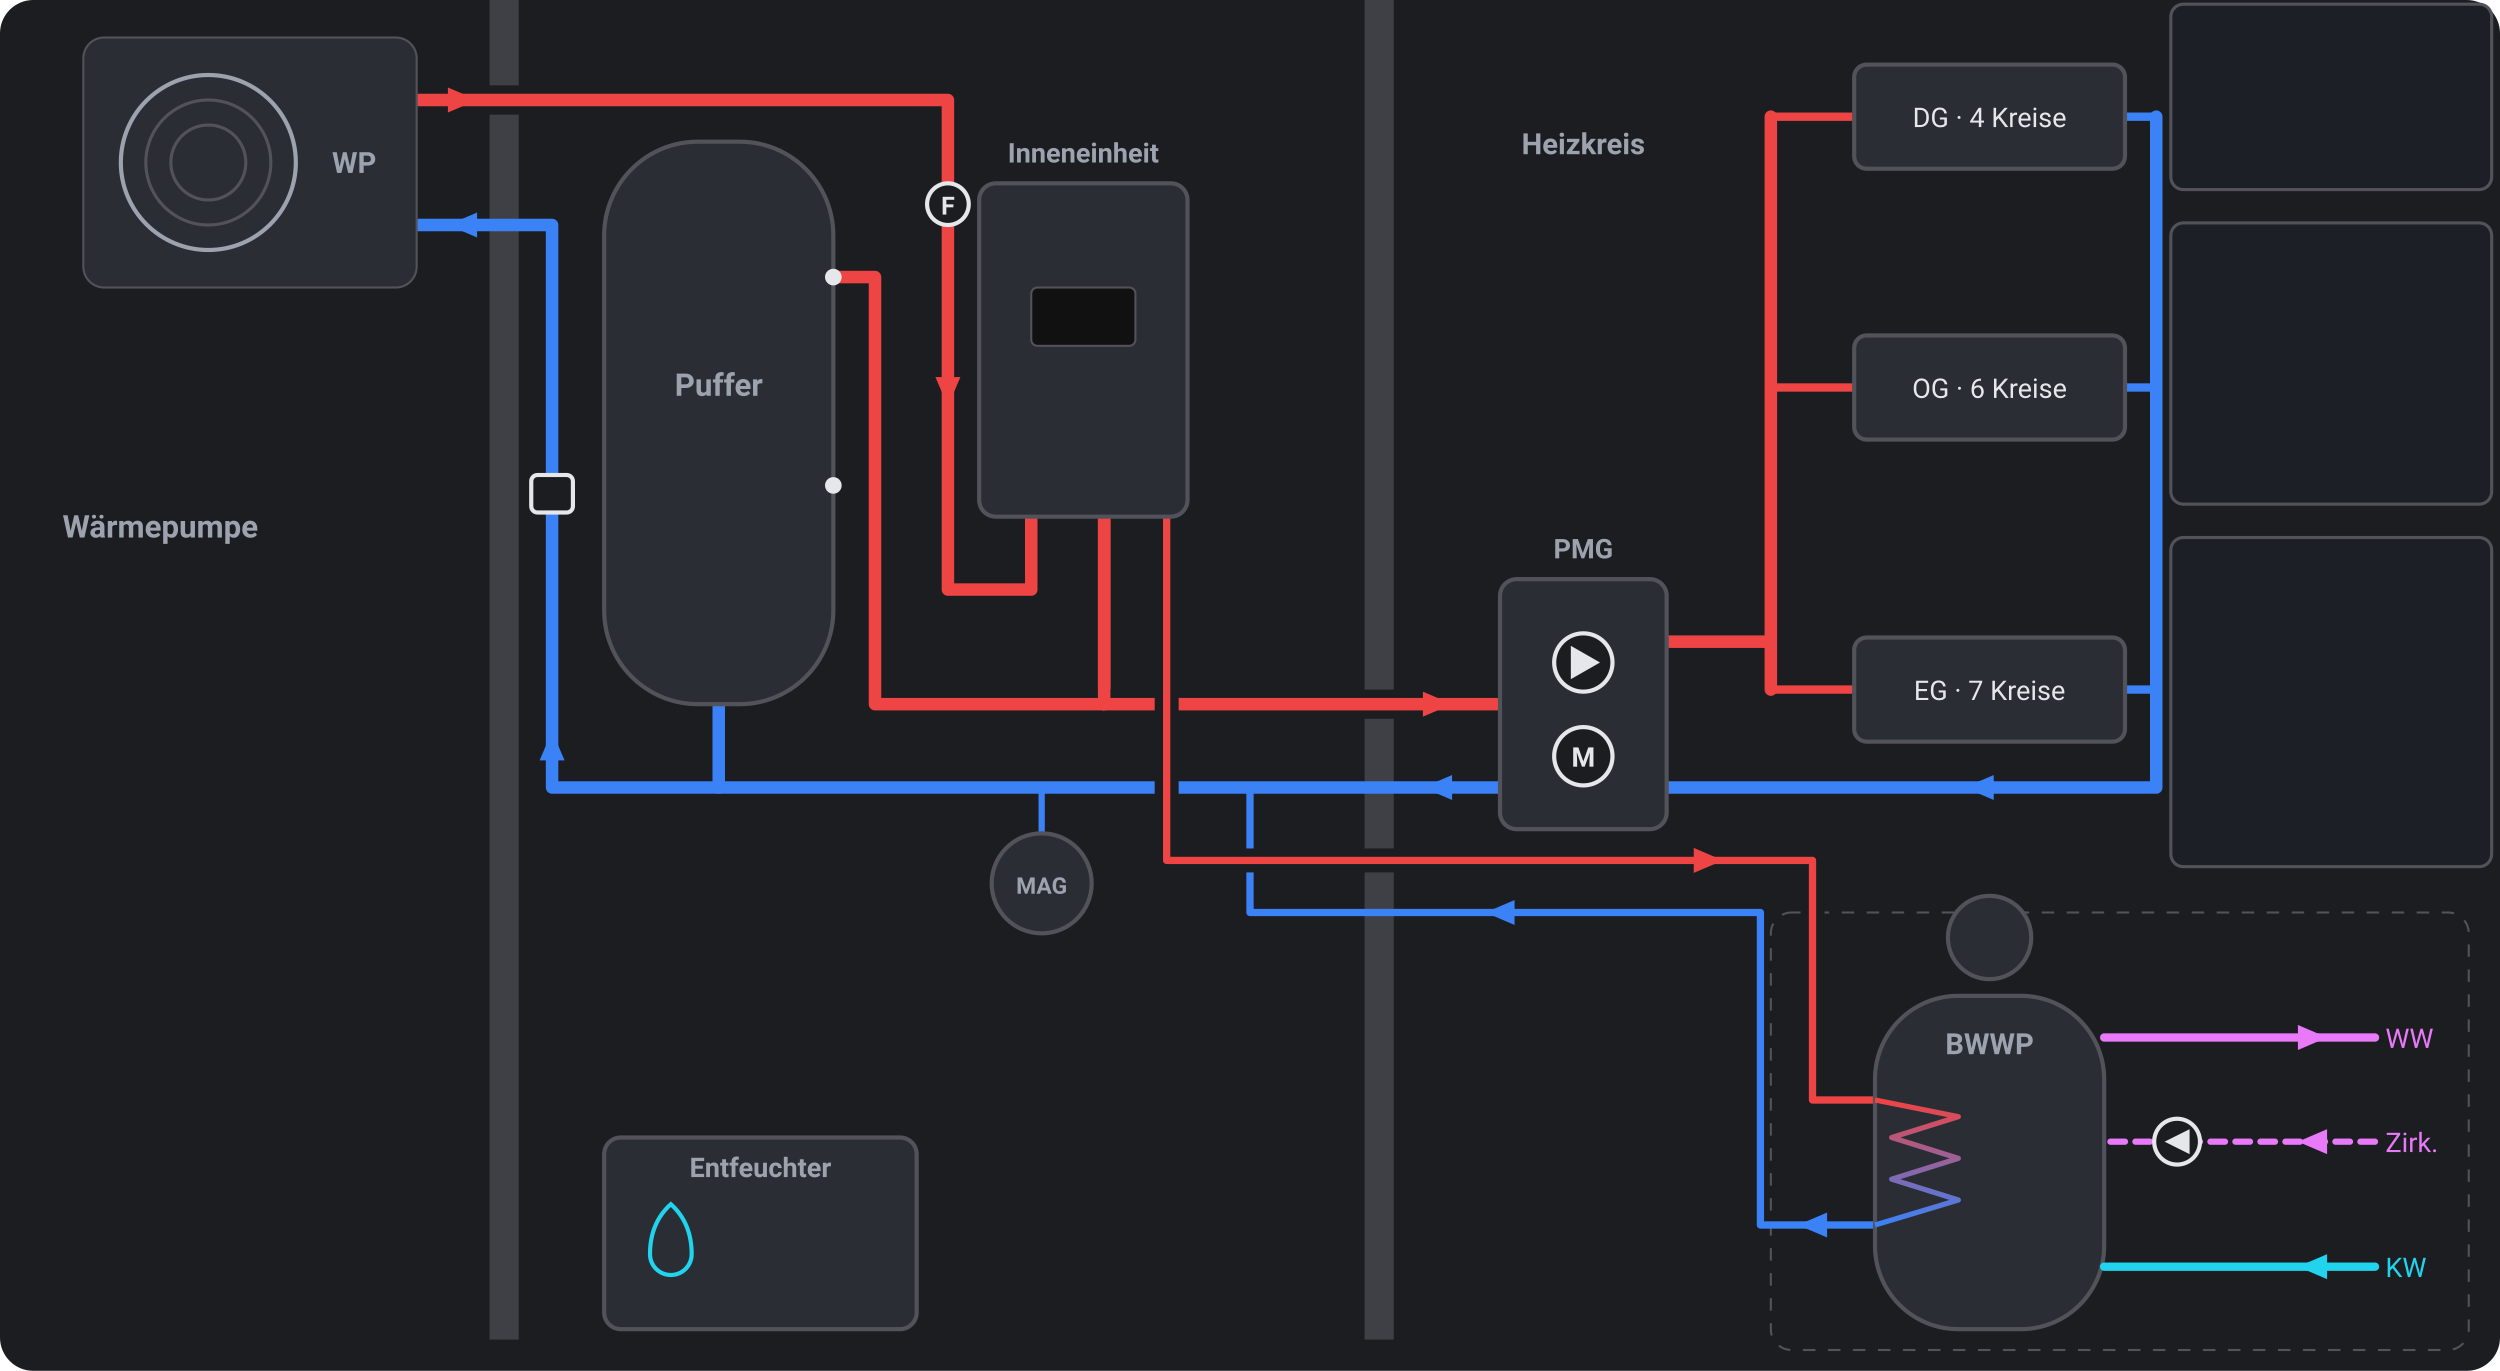
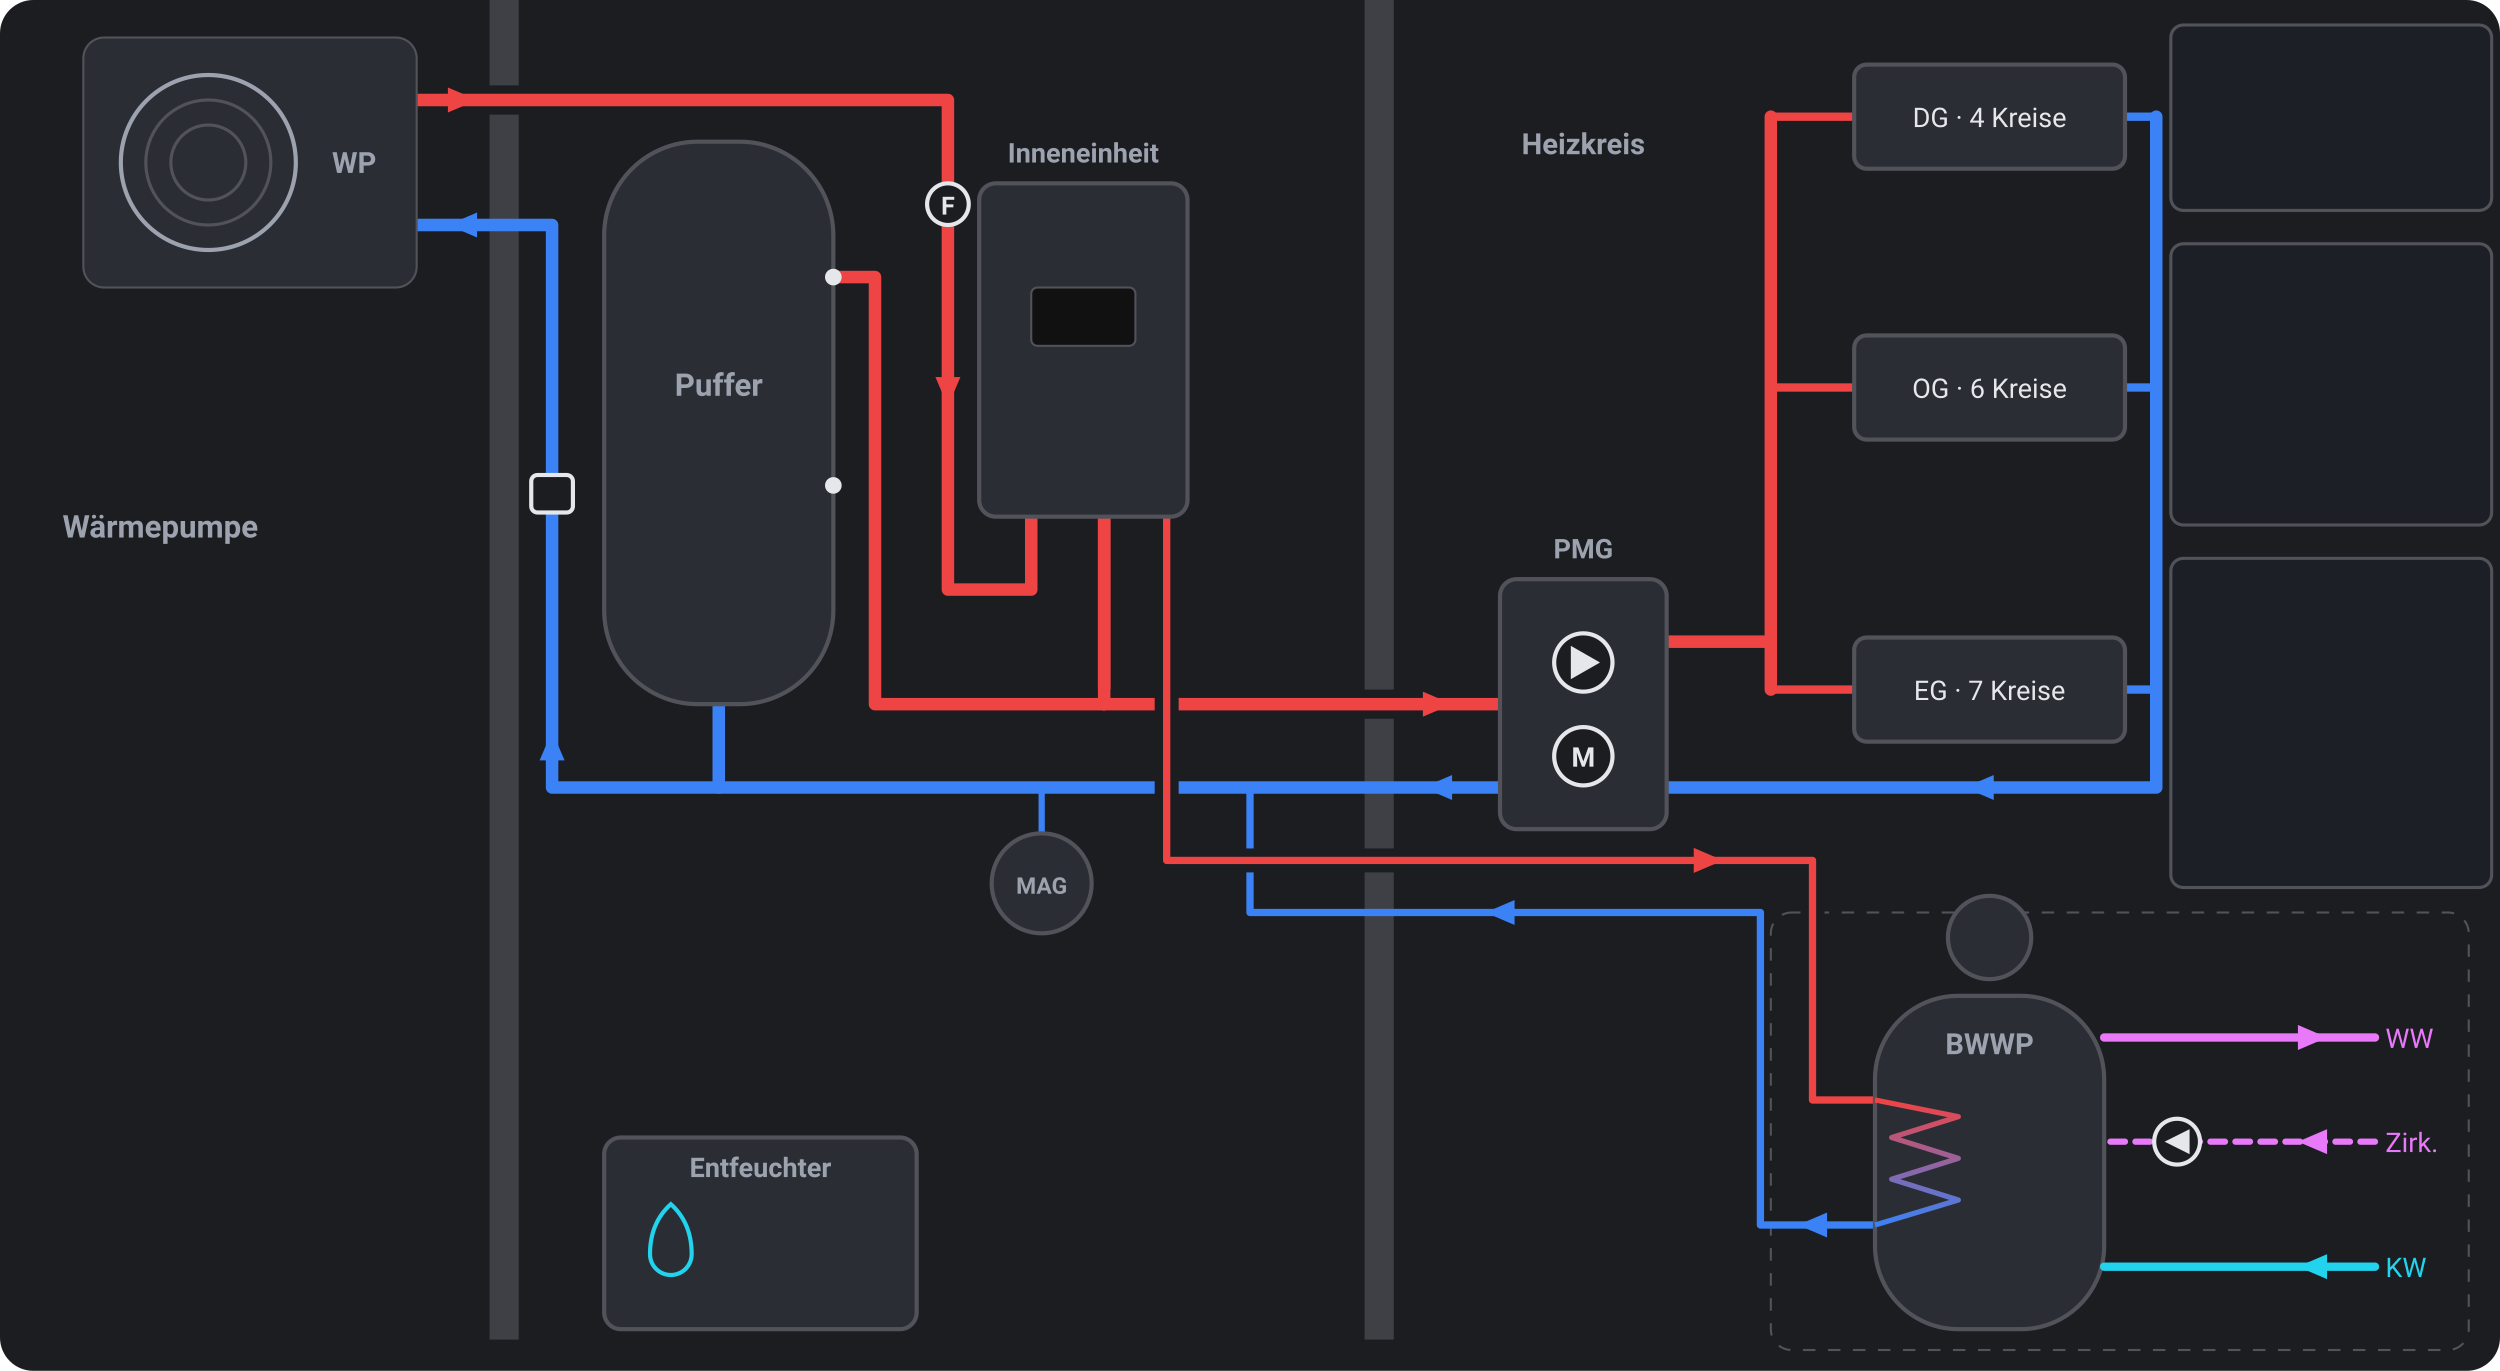
<svg xmlns="http://www.w3.org/2000/svg" viewBox="0 62 1200 658" width="1200" height="658">
  <rect y="62" width="1200" height="658" rx="16" fill="#1b1d21" />
  <rect x="235" y="62" width="14" height="643" fill="#3f3f46" />
  <rect x="655" y="62" width="14" height="643" fill="#3f3f46" />
  <rect x="850" y="500" width="335" height="210" rx="10" fill="none" stroke="#52525b" stroke-dasharray="6 6" />
  <path d="M720,440 H265 V170 H200" fill="none" stroke="#3b82f6" stroke-width="6" stroke-linejoin="round" stroke-linecap="round" />
  <path d="M345,400 V440" fill="none" stroke="#3b82f6" stroke-width="6" stroke-linejoin="round" stroke-linecap="round" />
  <path d="M900,650 H845 V500 H600 V440" fill="none" stroke="#3b82f6" stroke-width="3.5" stroke-linejoin="round" stroke-linecap="round" />
  <path d="M1035,118 V440 H800" fill="none" stroke="#3b82f6" stroke-width="6" stroke-linejoin="round" stroke-linecap="round" />
  <path d="M1020,118 H1035" fill="none" stroke="#3b82f6" stroke-width="4" stroke-linejoin="round" stroke-linecap="round" />
  <path d="M1020,248 H1035" fill="none" stroke="#3b82f6" stroke-width="4" stroke-linejoin="round" stroke-linecap="round" />
  <path d="M1020,393 H1035" fill="none" stroke="#3b82f6" stroke-width="4" stroke-linejoin="round" stroke-linecap="round" />
  <path d="M500,440 V462" fill="none" stroke="#3b82f6" stroke-width="3" stroke-linejoin="round" stroke-linecap="round" />
  <path d="M200,110 H455 V345 H495 V310" fill="none" stroke="#1b1d21" stroke-width="14" stroke-linejoin="round" />
  <path d="M200,110 H455 V345 H495 V310" fill="none" stroke="#ef4444" stroke-width="6" stroke-linejoin="round" stroke-linecap="round" />
  <path d="M530,310 V400" fill="none" stroke="#1b1d21" stroke-width="14" stroke-linejoin="round" />
  <path d="M530,310 V400" fill="none" stroke="#ef4444" stroke-width="6" stroke-linejoin="round" stroke-linecap="round" />
  <path d="M530,400 H420 V195 H400" fill="none" stroke="#1b1d21" stroke-width="14" stroke-linejoin="round" />
  <path d="M530,400 H420 V195 H400" fill="none" stroke="#ef4444" stroke-width="6" stroke-linejoin="round" stroke-linecap="round" />
  <path d="M530,400 H720" fill="none" stroke="#1b1d21" stroke-width="14" stroke-linejoin="round" />
  <path d="M530,400 H720" fill="none" stroke="#ef4444" stroke-width="6" stroke-linejoin="round" stroke-linecap="round" />
  <path d="M530,310 V400" fill="none" stroke="#ef4444" stroke-width="6" stroke-linejoin="round" stroke-linecap="round" />
  <path d="M560,310 V475 H870 V590 H900" fill="none" stroke="#1b1d21" stroke-width="11.5" stroke-linejoin="round" />
  <path d="M560,310 V475 H870 V590 H900" fill="none" stroke="#ef4444" stroke-width="3.5" stroke-linejoin="round" stroke-linecap="round" />
  <path d="M800,370 H850" fill="none" stroke="#ef4444" stroke-width="6" stroke-linejoin="round" stroke-linecap="round" />
  <path d="M850,118 V393" fill="none" stroke="#ef4444" stroke-width="6" stroke-linejoin="round" stroke-linecap="round" />
  <path d="M850,118 H890" fill="none" stroke="#ef4444" stroke-width="4" stroke-linejoin="round" stroke-linecap="round" />
  <path d="M850,248 H890" fill="none" stroke="#ef4444" stroke-width="4" stroke-linejoin="round" stroke-linecap="round" />
  <path d="M850,393 H890" fill="none" stroke="#ef4444" stroke-width="4" stroke-linejoin="round" stroke-linecap="round" />
  <polygon points="215,104 229,110 215,116" fill="#ef4444" />
  <polygon points="229,164 215,170 229,176" fill="#3b82f6" />
  <polygon points="259,427 265,413 271,427" fill="#3b82f6" />
  <polygon points="683,394 697,400 683,406" fill="#ef4444" />
  <polygon points="813,469 827,475 813,481" fill="#ef4444" />
  <polygon points="697,434 683,440 697,446" fill="#3b82f6" />
  <polygon points="957,434 943,440 957,446" fill="#3b82f6" />
  <polygon points="877,644 863,650 877,656" fill="#3b82f6" />
  <polygon points="727,494 713,500 727,506" fill="#3b82f6" />
  <polygon points="449,243 455,257 461,243" fill="#ef4444" />
  <rect x="40" y="80" width="160" height="120" rx="10" fill="#2a2d33" stroke="#52525b" />
  <circle cx="100" cy="140" r="42" fill="none" stroke="#9ca3af" stroke-width="2" />
  <circle cx="100" cy="140" r="30" fill="none" stroke="#52525b" stroke-width="1.5" />
  <circle cx="100" cy="140" r="18" fill="none" stroke="#52525b" stroke-width="1.5" />
  <text x="170" y="145" font-size="14" fill="#9ca3af" text-anchor="middle" font-weight="600" font-family="-apple-system,Segoe UI,Roboto,sans-serif">WP</text>
  <circle cx="455" cy="160" r="10" fill="#1b1d21" stroke="#e5e7eb" stroke-width="2" />
  <text x="455" y="165" font-size="12" fill="#e5e7eb" text-anchor="middle" font-weight="600" font-family="-apple-system,Segoe UI,Roboto,sans-serif">F</text>
  <rect x="255" y="290" width="20" height="18" rx="3" fill="#1b1d21" stroke="#e5e7eb" stroke-width="2" />
  <rect x="290" y="130" width="110" height="270" rx="45" fill="#2a2d33" stroke="#52525b" stroke-width="2" />
  <text x="345" y="252" font-size="15" fill="#9ca3af" text-anchor="middle" font-weight="600" font-family="-apple-system,Segoe UI,Roboto,sans-serif">Puffer</text>
  <circle cx="400" cy="195" r="4" fill="#e5e7eb" />
  <circle cx="400" cy="295" r="4" fill="#e5e7eb" />
  <rect x="470" y="150" width="100" height="160" rx="8" fill="#2a2d33" stroke="#52525b" stroke-width="2" />
  <rect x="495" y="200" width="50" height="28" rx="3" fill="#111" stroke="#52525b" />
  <text x="520" y="140" font-size="13" fill="#9ca3af" text-anchor="middle" font-weight="600" font-family="-apple-system,Segoe UI,Roboto,sans-serif">Inneneinheit</text>
  <circle cx="500" cy="486" r="24" fill="#2a2d33" stroke="#52525b" stroke-width="2" />
  <text x="500" y="491" font-size="11" fill="#9ca3af" text-anchor="middle" font-weight="600" font-family="-apple-system,Segoe UI,Roboto,sans-serif">MAG</text>
  <rect x="720" y="340" width="80" height="120" rx="8" fill="#2a2d33" stroke="#52525b" stroke-width="2" />
  <circle cx="760" cy="380" r="14" fill="#1b1d21" stroke="#e5e7eb" stroke-width="2" />
  <polygon points="754,372 754,388 768,380" fill="#e5e7eb" />
  <circle cx="760" cy="425" r="14" fill="#1b1d21" stroke="#e5e7eb" stroke-width="2" />
  <text x="760" y="430" font-size="13" fill="#e5e7eb" text-anchor="middle" font-weight="600" font-family="-apple-system,Segoe UI,Roboto,sans-serif">M</text>
  <text x="760" y="330" font-size="13" fill="#9ca3af" text-anchor="middle" font-weight="600" font-family="-apple-system,Segoe UI,Roboto,sans-serif">PMG</text>
  <rect x="890" y="93" width="130" height="50" rx="6" fill="#2a2d33" stroke="#52525b" stroke-width="2" />
  <text x="955" y="123" font-size="13" fill="#e5e7eb" text-anchor="middle" font-weight="normal" font-family="-apple-system,Segoe UI,Roboto,sans-serif">DG · 4 Kreise</text>
  <rect x="890" y="223" width="130" height="50" rx="6" fill="#2a2d33" stroke="#52525b" stroke-width="2" />
  <text x="955" y="253" font-size="13" fill="#e5e7eb" text-anchor="middle" font-weight="normal" font-family="-apple-system,Segoe UI,Roboto,sans-serif">OG · 6 Kreise</text>
  <rect x="890" y="368" width="130" height="50" rx="6" fill="#2a2d33" stroke="#52525b" stroke-width="2" />
  <text x="955" y="398" font-size="13" fill="#e5e7eb" text-anchor="middle" font-weight="normal" font-family="-apple-system,Segoe UI,Roboto,sans-serif">EG · 7 Kreise</text>
  <rect x="900" y="540" width="110" height="160" rx="40" fill="#2a2d33" stroke="#52525b" stroke-width="2" />
  <text x="955" y="568" font-size="14" fill="#9ca3af" text-anchor="middle" font-weight="600" font-family="-apple-system,Segoe UI,Roboto,sans-serif">BWWP</text>
  <circle cx="955" cy="512" r="20" fill="#2a2d33" stroke="#52525b" stroke-width="2" />
  <defs>
    <linearGradient id="wendel" gradientUnits="userSpaceOnUse" x1="0" y1="590" x2="0" y2="650">
      <stop offset="0" stop-color="#ef4444" />
      <stop offset="1" stop-color="#3b82f6" />
    </linearGradient>
  </defs>
  <polyline points="900,590 940,598 908,608 940,618 908,628 940,638 900,650" fill="none" stroke="url(#wendel)" stroke-width="2.5" stroke-linejoin="round" />
  <path d="M1010,560 H1140" fill="none" stroke="#e879f9" stroke-width="4" stroke-linejoin="round" stroke-linecap="round" />
  <path d="M1140,610 H1010" fill="none" stroke="#e879f9" stroke-width="3" stroke-linejoin="round" stroke-linecap="round" stroke-dasharray="7 5" />
  <path d="M1140,670 H1010" fill="none" stroke="#22d3ee" stroke-width="4" stroke-linejoin="round" stroke-linecap="round" />
  <polygon points="1103,554 1117,560 1103,566" fill="#e879f9" />
  <polygon points="1117,604 1103,610 1117,616" fill="#e879f9" />
  <polygon points="1117,664 1103,670 1117,676" fill="#22d3ee" />
  <text x="1145" y="565" font-size="13" fill="#e879f9" text-anchor="start" font-weight="normal" font-family="-apple-system,Segoe UI,Roboto,sans-serif">WW</text>
  <text x="1145" y="615" font-size="13" fill="#e879f9" text-anchor="start" font-weight="normal" font-family="-apple-system,Segoe UI,Roboto,sans-serif">Zirk.</text>
  <circle cx="1045" cy="610" r="11" fill="#1b1d21" stroke="#e5e7eb" stroke-width="2" />
  <polygon points="1051,604 1051,616 1039,610" fill="#e5e7eb" />
  <text x="1145" y="675" font-size="13" fill="#22d3ee" text-anchor="start" font-weight="normal" font-family="-apple-system,Segoe UI,Roboto,sans-serif">KW</text>
  <rect x="290" y="608" width="150" height="92" rx="8" fill="#2a2d33" stroke="#52525b" stroke-width="2" />
  <text x="365" y="627" font-size="13" fill="#9ca3af" text-anchor="middle" font-weight="600" font-family="-apple-system,Segoe UI,Roboto,sans-serif">Entfeuchter</text>
  <path d="M312,664 q0,-15 10,-24 q10,9 10,24 a10,10 0 0 1 -20,0 z" fill="none" stroke="#22d3ee" stroke-width="2" />
  <text x="30" y="320" font-size="15" fill="#9ca3af" text-anchor="start" font-weight="600" font-family="-apple-system,Segoe UI,Roboto,sans-serif">Wärmepumpe</text>
  <text x="760" y="136" font-size="14" fill="#9ca3af" text-anchor="middle" font-weight="600" font-family="-apple-system,Segoe UI,Roboto,sans-serif">Heizkreis</text>
-   <rect x="1042" y="64" width="154" height="89" rx="6" fill="#1c2026" stroke="#52525b" stroke-width="1.5" />
-   <rect x="1042" y="169" width="154" height="135" rx="6" fill="#1c2026" stroke="#52525b" stroke-width="1.5" />
-   <rect x="1042" y="320" width="154" height="158" rx="6" fill="#1c2026" stroke="#52525b" stroke-width="1.5" />
+   <rect x="1042" y="74" width="154" height="89" rx="6" fill="#1c2026" stroke="#52525b" stroke-width="1.5" />
+   <rect x="1042" y="179" width="154" height="135" rx="6" fill="#1c2026" stroke="#52525b" stroke-width="1.5" />
+   <rect x="1042" y="330" width="154" height="158" rx="6" fill="#1c2026" stroke="#52525b" stroke-width="1.5" />
</svg>
